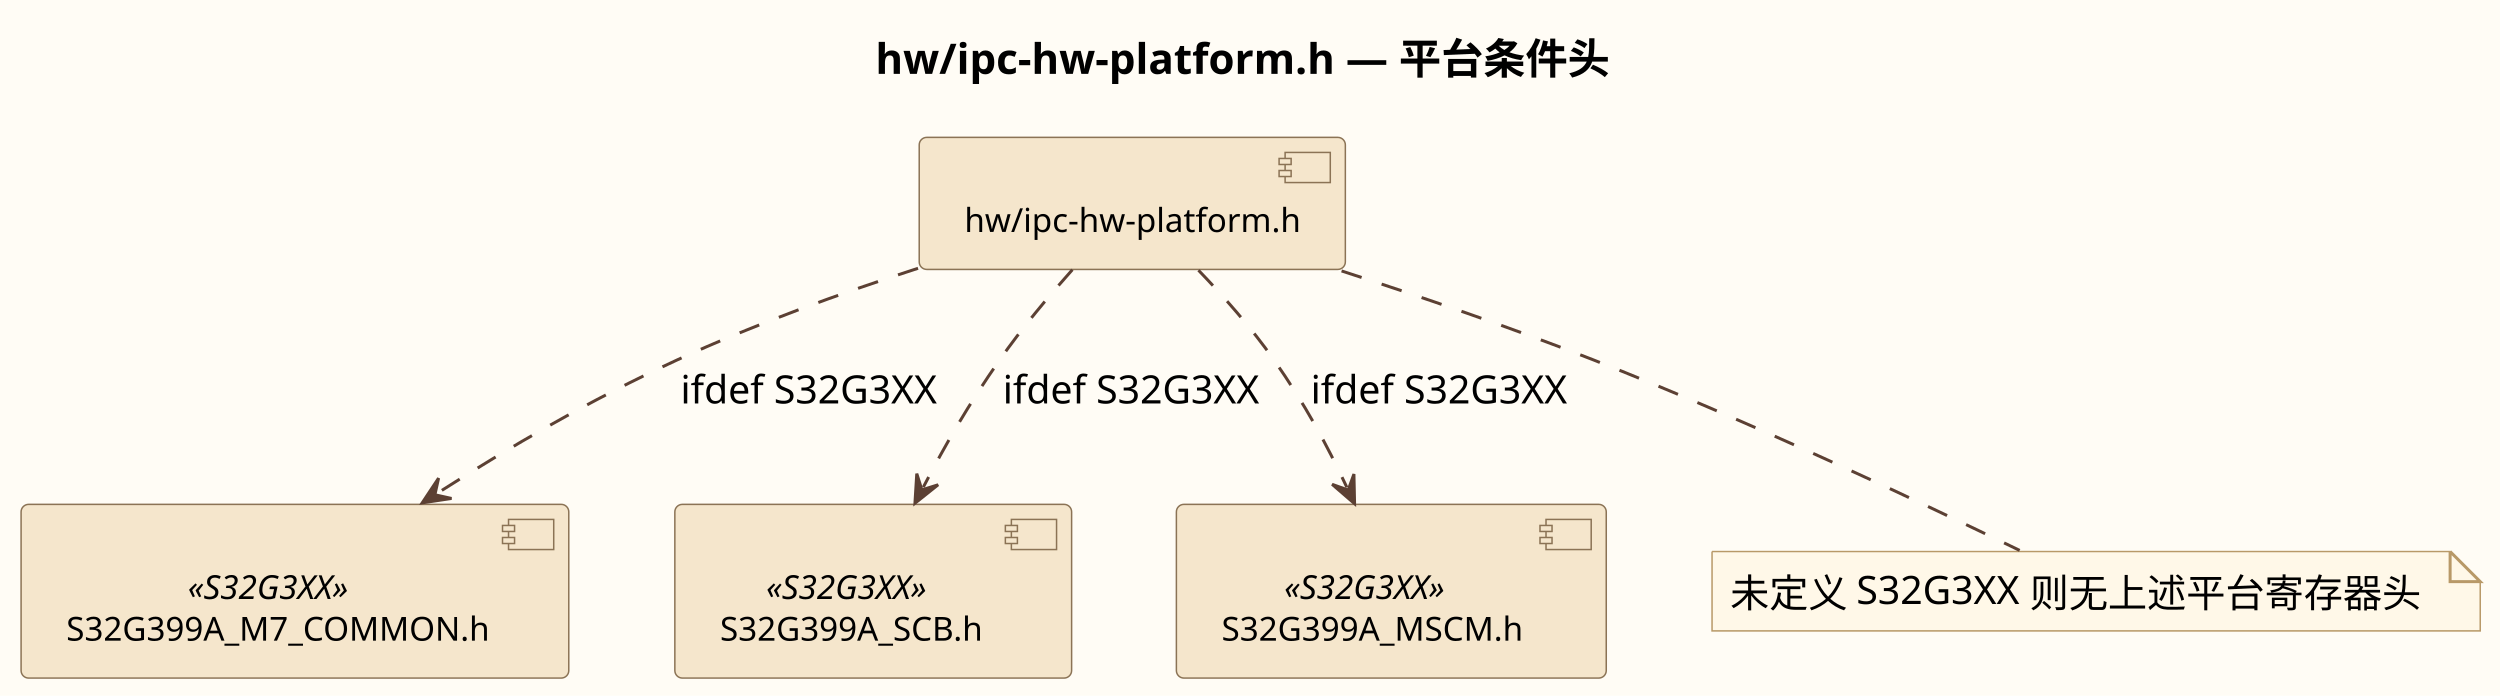
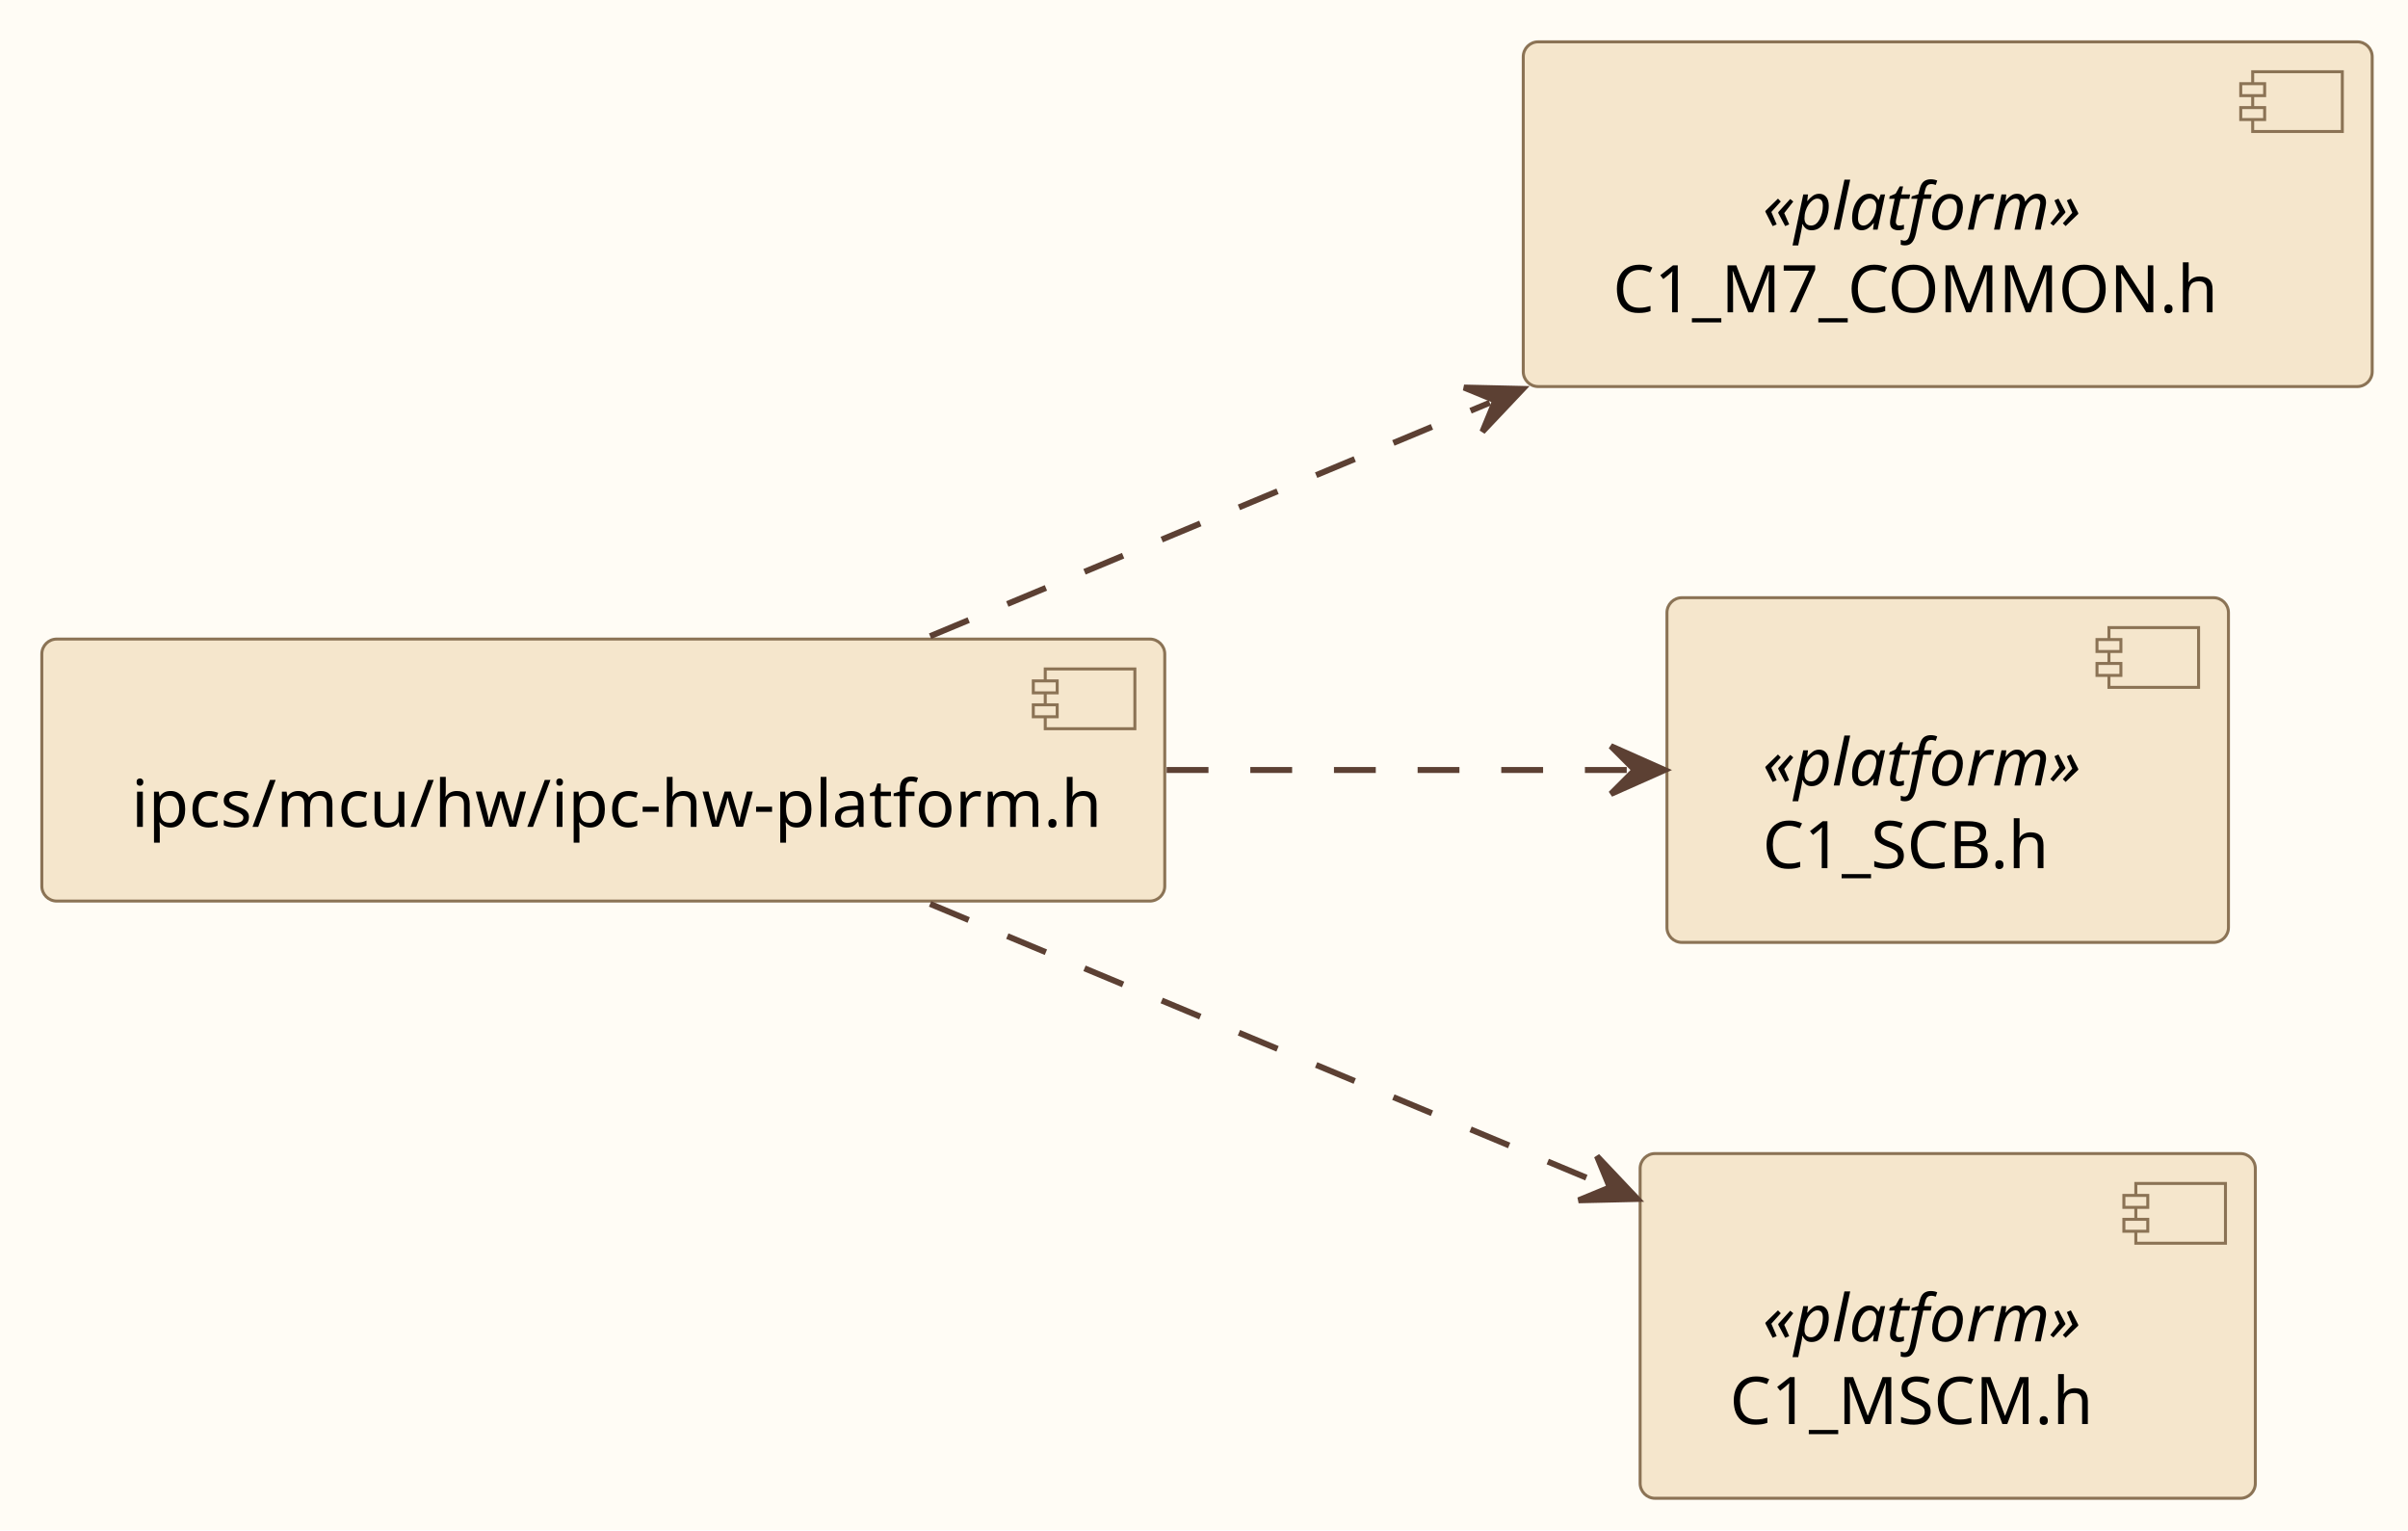
- <svg xmlns="http://www.w3.org/2000/svg" contentStyleType="text/css" data-diagram-type="DESCRIPTION" height="231px" preserveAspectRatio="none" style="width:830px;height:231px;background:#FFFCF5;" version="1.1" viewBox="0 0 830 231" width="830px" zoomAndPan="magnify">
+ <svg xmlns="http://www.w3.org/2000/svg" contentStyleType="text/css" data-diagram-type="DESCRIPTION" height="256px" preserveAspectRatio="none" style="width:403px;height:256px;background:#FFFCF5;" version="1.1" viewBox="0 0 403 256" width="403px" zoomAndPan="magnify">
  <defs />
  <g>
-     <rect fill="#FFFCF5" height="231" style="stroke:none;stroke-width:1;" width="830" x="0" y="0" />
-     <g class="title" data-source-line="16">
-       <text fill="#000000" font-family="sans-serif" font-size="14" font-weight="bold" lengthAdjust="spacing" textLength="235.17" x="290.634" y="24.533">hw/ipc-hw-platform.h — 平台条件头</text>
-     </g>
+     <rect fill="#FFFCF5" height="256" style="stroke:none;stroke-width:1;" width="403" x="0" y="0" />
    <g class="entity" data-qualified-name="P" data-source-line="17" id="ent0002">
-       <rect fill="#F5E6CC" height="43.836" rx="2.5" ry="2.5" style="stroke:#8B7355;stroke-width:0.5;" width="141.476" x="305.18" y="45.609" />
-       <rect fill="#F5E6CC" height="10" style="stroke:#8B7355;stroke-width:0.5;" width="15" x="426.656" y="50.609" />
-       <rect fill="#F5E6CC" height="2" style="stroke:#8B7355;stroke-width:0.5;" width="4" x="424.656" y="52.609" />
-       <rect fill="#F5E6CC" height="2" style="stroke:#8B7355;stroke-width:0.5;" width="4" x="424.656" y="56.609" />
-       <text fill="#000000" font-family="sans-serif" font-size="11" lengthAdjust="spacing" textLength="101.476" x="320.18" y="77.028">hw/ipc-hw-platform.h</text>
+       <rect fill="#F5E6CC" height="43.836" rx="2.5" ry="2.5" style="stroke:#8B7355;stroke-width:0.5;" width="187.931" x="7" y="106.92" />
+       <rect fill="#F5E6CC" height="10" style="stroke:#8B7355;stroke-width:0.5;" width="15" x="174.931" y="111.92" />
+       <rect fill="#F5E6CC" height="2" style="stroke:#8B7355;stroke-width:0.5;" width="4" x="172.931" y="113.92" />
+       <rect fill="#F5E6CC" height="2" style="stroke:#8B7355;stroke-width:0.5;" width="4" x="172.931" y="117.92" />
+       <text fill="#000000" font-family="sans-serif" font-size="11" lengthAdjust="spacing" textLength="147.931" x="22" y="138.339">ipcs/mcu/hw/ipc-hw-platform.h</text>
    </g>
    <g class="entity" data-qualified-name="S1" data-source-line="18" id="ent0003">
-       <rect fill="#F5E6CC" height="57.672" rx="2.5" ry="2.5" style="stroke:#8B7355;stroke-width:0.5;" width="181.834" x="7" y="167.449" />
-       <rect fill="#F5E6CC" height="10" style="stroke:#8B7355;stroke-width:0.5;" width="15" x="168.834" y="172.449" />
-       <rect fill="#F5E6CC" height="2" style="stroke:#8B7355;stroke-width:0.5;" width="4" x="166.834" y="174.449" />
-       <rect fill="#F5E6CC" height="2" style="stroke:#8B7355;stroke-width:0.5;" width="4" x="166.834" y="178.449" />
-       <text fill="#000000" font-family="sans-serif" font-size="11" font-style="italic" lengthAdjust="spacing" textLength="61.155" x="62.34" y="198.868">«S32G3XX»</text>
-       <text fill="#000000" font-family="sans-serif" font-size="11" lengthAdjust="spacing" textLength="141.834" x="22" y="212.704">S32G399A_M7_COMMON.h</text>
+       <rect fill="#F5E6CC" height="57.672" rx="2.5" ry="2.5" style="stroke:#8B7355;stroke-width:0.5;" width="142.078" x="254.93" y="7" />
+       <rect fill="#F5E6CC" height="10" style="stroke:#8B7355;stroke-width:0.5;" width="15" x="377.008" y="12" />
+       <rect fill="#F5E6CC" height="2" style="stroke:#8B7355;stroke-width:0.5;" width="4" x="375.008" y="14" />
+       <rect fill="#F5E6CC" height="2" style="stroke:#8B7355;stroke-width:0.5;" width="4" x="375.008" y="18" />
+       <text fill="#000000" font-family="sans-serif" font-size="11" font-style="italic" lengthAdjust="spacing" textLength="51.971" x="294.983" y="38.419">«platform»</text>
+       <text fill="#000000" font-family="sans-serif" font-size="11" lengthAdjust="spacing" textLength="102.078" x="269.93" y="52.255">C1_M7_COMMON.h</text>
    </g>
    <g class="entity" data-qualified-name="S2" data-source-line="19" id="ent0004">
-       <rect fill="#F5E6CC" height="57.672" rx="2.5" ry="2.5" style="stroke:#8B7355;stroke-width:0.5;" width="131.727" x="224.05" y="167.449" />
-       <rect fill="#F5E6CC" height="10" style="stroke:#8B7355;stroke-width:0.5;" width="15" x="335.777" y="172.449" />
-       <rect fill="#F5E6CC" height="2" style="stroke:#8B7355;stroke-width:0.5;" width="4" x="333.777" y="174.449" />
-       <rect fill="#F5E6CC" height="2" style="stroke:#8B7355;stroke-width:0.5;" width="4" x="333.777" y="178.449" />
-       <text fill="#000000" font-family="sans-serif" font-size="11" font-style="italic" lengthAdjust="spacing" textLength="61.155" x="254.336" y="198.868">«S32G3XX»</text>
-       <text fill="#000000" font-family="sans-serif" font-size="11" lengthAdjust="spacing" textLength="91.728" x="239.05" y="212.704">S32G399A_SCB.h</text>
+       <rect fill="#F5E6CC" height="57.672" rx="2.5" ry="2.5" style="stroke:#8B7355;stroke-width:0.5;" width="93.971" x="278.98" y="100" />
+       <rect fill="#F5E6CC" height="10" style="stroke:#8B7355;stroke-width:0.5;" width="15" x="352.951" y="105" />
+       <rect fill="#F5E6CC" height="2" style="stroke:#8B7355;stroke-width:0.5;" width="4" x="350.951" y="107" />
+       <rect fill="#F5E6CC" height="2" style="stroke:#8B7355;stroke-width:0.5;" width="4" x="350.951" y="111" />
+       <text fill="#000000" font-family="sans-serif" font-size="11" font-style="italic" lengthAdjust="spacing" textLength="51.971" x="294.98" y="131.419">«platform»</text>
+       <text fill="#000000" font-family="sans-serif" font-size="11" lengthAdjust="spacing" textLength="51.971" x="294.98" y="145.255">C1_SCB.h</text>
    </g>
    <g class="entity" data-qualified-name="S3" data-source-line="20" id="ent0005">
-       <rect fill="#F5E6CC" height="57.672" rx="2.5" ry="2.5" style="stroke:#8B7355;stroke-width:0.5;" width="142.717" x="390.56" y="167.449" />
-       <rect fill="#F5E6CC" height="10" style="stroke:#8B7355;stroke-width:0.5;" width="15" x="513.277" y="172.449" />
-       <rect fill="#F5E6CC" height="2" style="stroke:#8B7355;stroke-width:0.5;" width="4" x="511.277" y="174.449" />
-       <rect fill="#F5E6CC" height="2" style="stroke:#8B7355;stroke-width:0.5;" width="4" x="511.277" y="178.449" />
-       <text fill="#000000" font-family="sans-serif" font-size="11" font-style="italic" lengthAdjust="spacing" textLength="61.155" x="426.341" y="198.868">«S32G3XX»</text>
-       <text fill="#000000" font-family="sans-serif" font-size="11" lengthAdjust="spacing" textLength="102.717" x="405.56" y="212.704">S32G399A_MSCM.h</text>
-     </g>
-     <g class="entity" data-qualified-name="GMN9" data-source-line="24" id="ent0010">
-       <path d="M568.4,183.109 L568.4,209.461 L823.438,209.461 L823.438,193.109 L813.438,183.109 L568.4,183.109" fill="#FFF8E8" style="stroke:#B89968;stroke-width:0.5;" />
-       <path d="M813.438,183.109 L813.438,193.109 L823.438,193.109 L813.438,183.109" fill="#FFF8E8" style="stroke:#B89968;stroke-width:1;" />
-       <text fill="#000000" font-family="sans-serif" font-size="13" lengthAdjust="spacing" textLength="234.038" x="574.4" y="201.605">未定义 S32G3XX 则无上述平台寄存器头</text>
+       <rect fill="#F5E6CC" height="57.672" rx="2.5" ry="2.5" style="stroke:#8B7355;stroke-width:0.5;" width="102.96" x="274.49" y="193" />
+       <rect fill="#F5E6CC" height="10" style="stroke:#8B7355;stroke-width:0.5;" width="15" x="357.45" y="198" />
+       <rect fill="#F5E6CC" height="2" style="stroke:#8B7355;stroke-width:0.5;" width="4" x="355.45" y="200" />
+       <rect fill="#F5E6CC" height="2" style="stroke:#8B7355;stroke-width:0.5;" width="4" x="355.45" y="204" />
+       <text fill="#000000" font-family="sans-serif" font-size="11" font-style="italic" lengthAdjust="spacing" textLength="51.971" x="294.985" y="224.419">«platform»</text>
+       <text fill="#000000" font-family="sans-serif" font-size="11" lengthAdjust="spacing" textLength="62.96" x="289.49" y="238.255">C1_MSCM.h</text>
    </g>
    <g class="link" data-entity-1="ent0002" data-entity-2="ent0003" data-link-type="dependency" data-source-line="21" id="lnk6">
-       <path d="M304.79,89.069 C279.15,97.359 250.3,107.749 224.92,119.449 C195.53,132.989 169.36,148.345 145.23,163.725" fill="none" id="P-to-S1" style="stroke:#5C4033;stroke-width:1;stroke-dasharray:7,7;" />
-       <polygon fill="#5C4033" points="140.17,166.949,149.909,165.485,144.386,164.262,145.609,158.739,140.17,166.949" style="stroke:#5C4033;stroke-width:1;" />
-       <text fill="#000000" font-family="sans-serif" font-size="13" lengthAdjust="spacing" textLength="85.998" x="225.92" y="133.945">ifdef S32G3XX</text>
+       <path d="M155.66,106.44 C185.44,94.02 217.273,80.75 249.322,67.38" fill="none" id="P-to-S1" style="stroke:#5C4033;stroke-width:1;stroke-dasharray:7,7;" />
+       <polygon fill="#5C4033" points="254.86,65.07,245.014,64.843,250.245,66.995,248.094,72.227,254.86,65.07" style="stroke:#5C4033;stroke-width:1;" />
    </g>
    <g class="link" data-entity-1="ent0002" data-entity-2="ent0004" data-link-type="dependency" data-source-line="22" id="lnk7">
-       <path d="M356.04,89.529 C348.1,98.419 339.14,109.099 331.92,119.449 C321.41,134.509 314.15,147.117 306.53,161.757" fill="none" id="P-to-S2" style="stroke:#5C4033;stroke-width:1;stroke-dasharray:7,7;" />
-       <polygon fill="#5C4033" points="303.76,167.079,311.463,160.943,306.068,162.644,304.367,157.249,303.76,167.079" style="stroke:#5C4033;stroke-width:1;" />
-       <text fill="#000000" font-family="sans-serif" font-size="13" lengthAdjust="spacing" textLength="85.998" x="332.92" y="133.945">ifdef S32G3XX</text>
+       <path d="M195.25,128.83 C224.01,128.83 248.44,128.83 272.59,128.83" fill="none" id="P-to-S2" style="stroke:#5C4033;stroke-width:1;stroke-dasharray:7,7;" />
+       <polygon fill="#5C4033" points="278.59,128.83,269.59,124.83,273.59,128.83,269.59,132.83,278.59,128.83" style="stroke:#5C4033;stroke-width:1;" />
    </g>
    <g class="link" data-entity-1="ent0002" data-entity-2="ent0005" data-link-type="dependency" data-source-line="23" id="lnk8">
-       <path d="M397.89,89.719 C406.3,98.469 415.61,108.999 422.92,119.449 C433.35,134.369 440.202,147.032 447.162,161.802" fill="none" id="P-to-S3" style="stroke:#5C4033;stroke-width:1;stroke-dasharray:7,7;" />
-       <polygon fill="#5C4033" points="449.72,167.229,449.502,157.383,447.589,162.706,442.265,160.793,449.72,167.229" style="stroke:#5C4033;stroke-width:1;" />
-       <text fill="#000000" font-family="sans-serif" font-size="13" lengthAdjust="spacing" textLength="85.998" x="435.14" y="133.945">ifdef S32G3XX</text>
-     </g>
-     <g class="link" data-entity-1="ent0002" data-entity-2="ent0010" data-link-type="association" data-source-line="24" id="lnk11">
-       <path d="M445.4,89.949 C471.77,98.519 501.94,108.869 528.92,119.449 C580.05,139.499 638.1,166.959 670.53,182.739" fill="none" id="P-GMN9" style="stroke:#5C4033;stroke-width:1;stroke-dasharray:7,7;" />
+       <path d="M155.66,151.23 C191.62,166.22 233.122,183.531 268.492,198.281" fill="none" id="P-to-S3" style="stroke:#5C4033;stroke-width:1;stroke-dasharray:7,7;" />
+       <polygon fill="#5C4033" points="274.03,200.59,267.263,193.434,269.415,198.666,264.184,200.818,274.03,200.59" style="stroke:#5C4033;stroke-width:1;" />
    </g>
  </g>
</svg>
